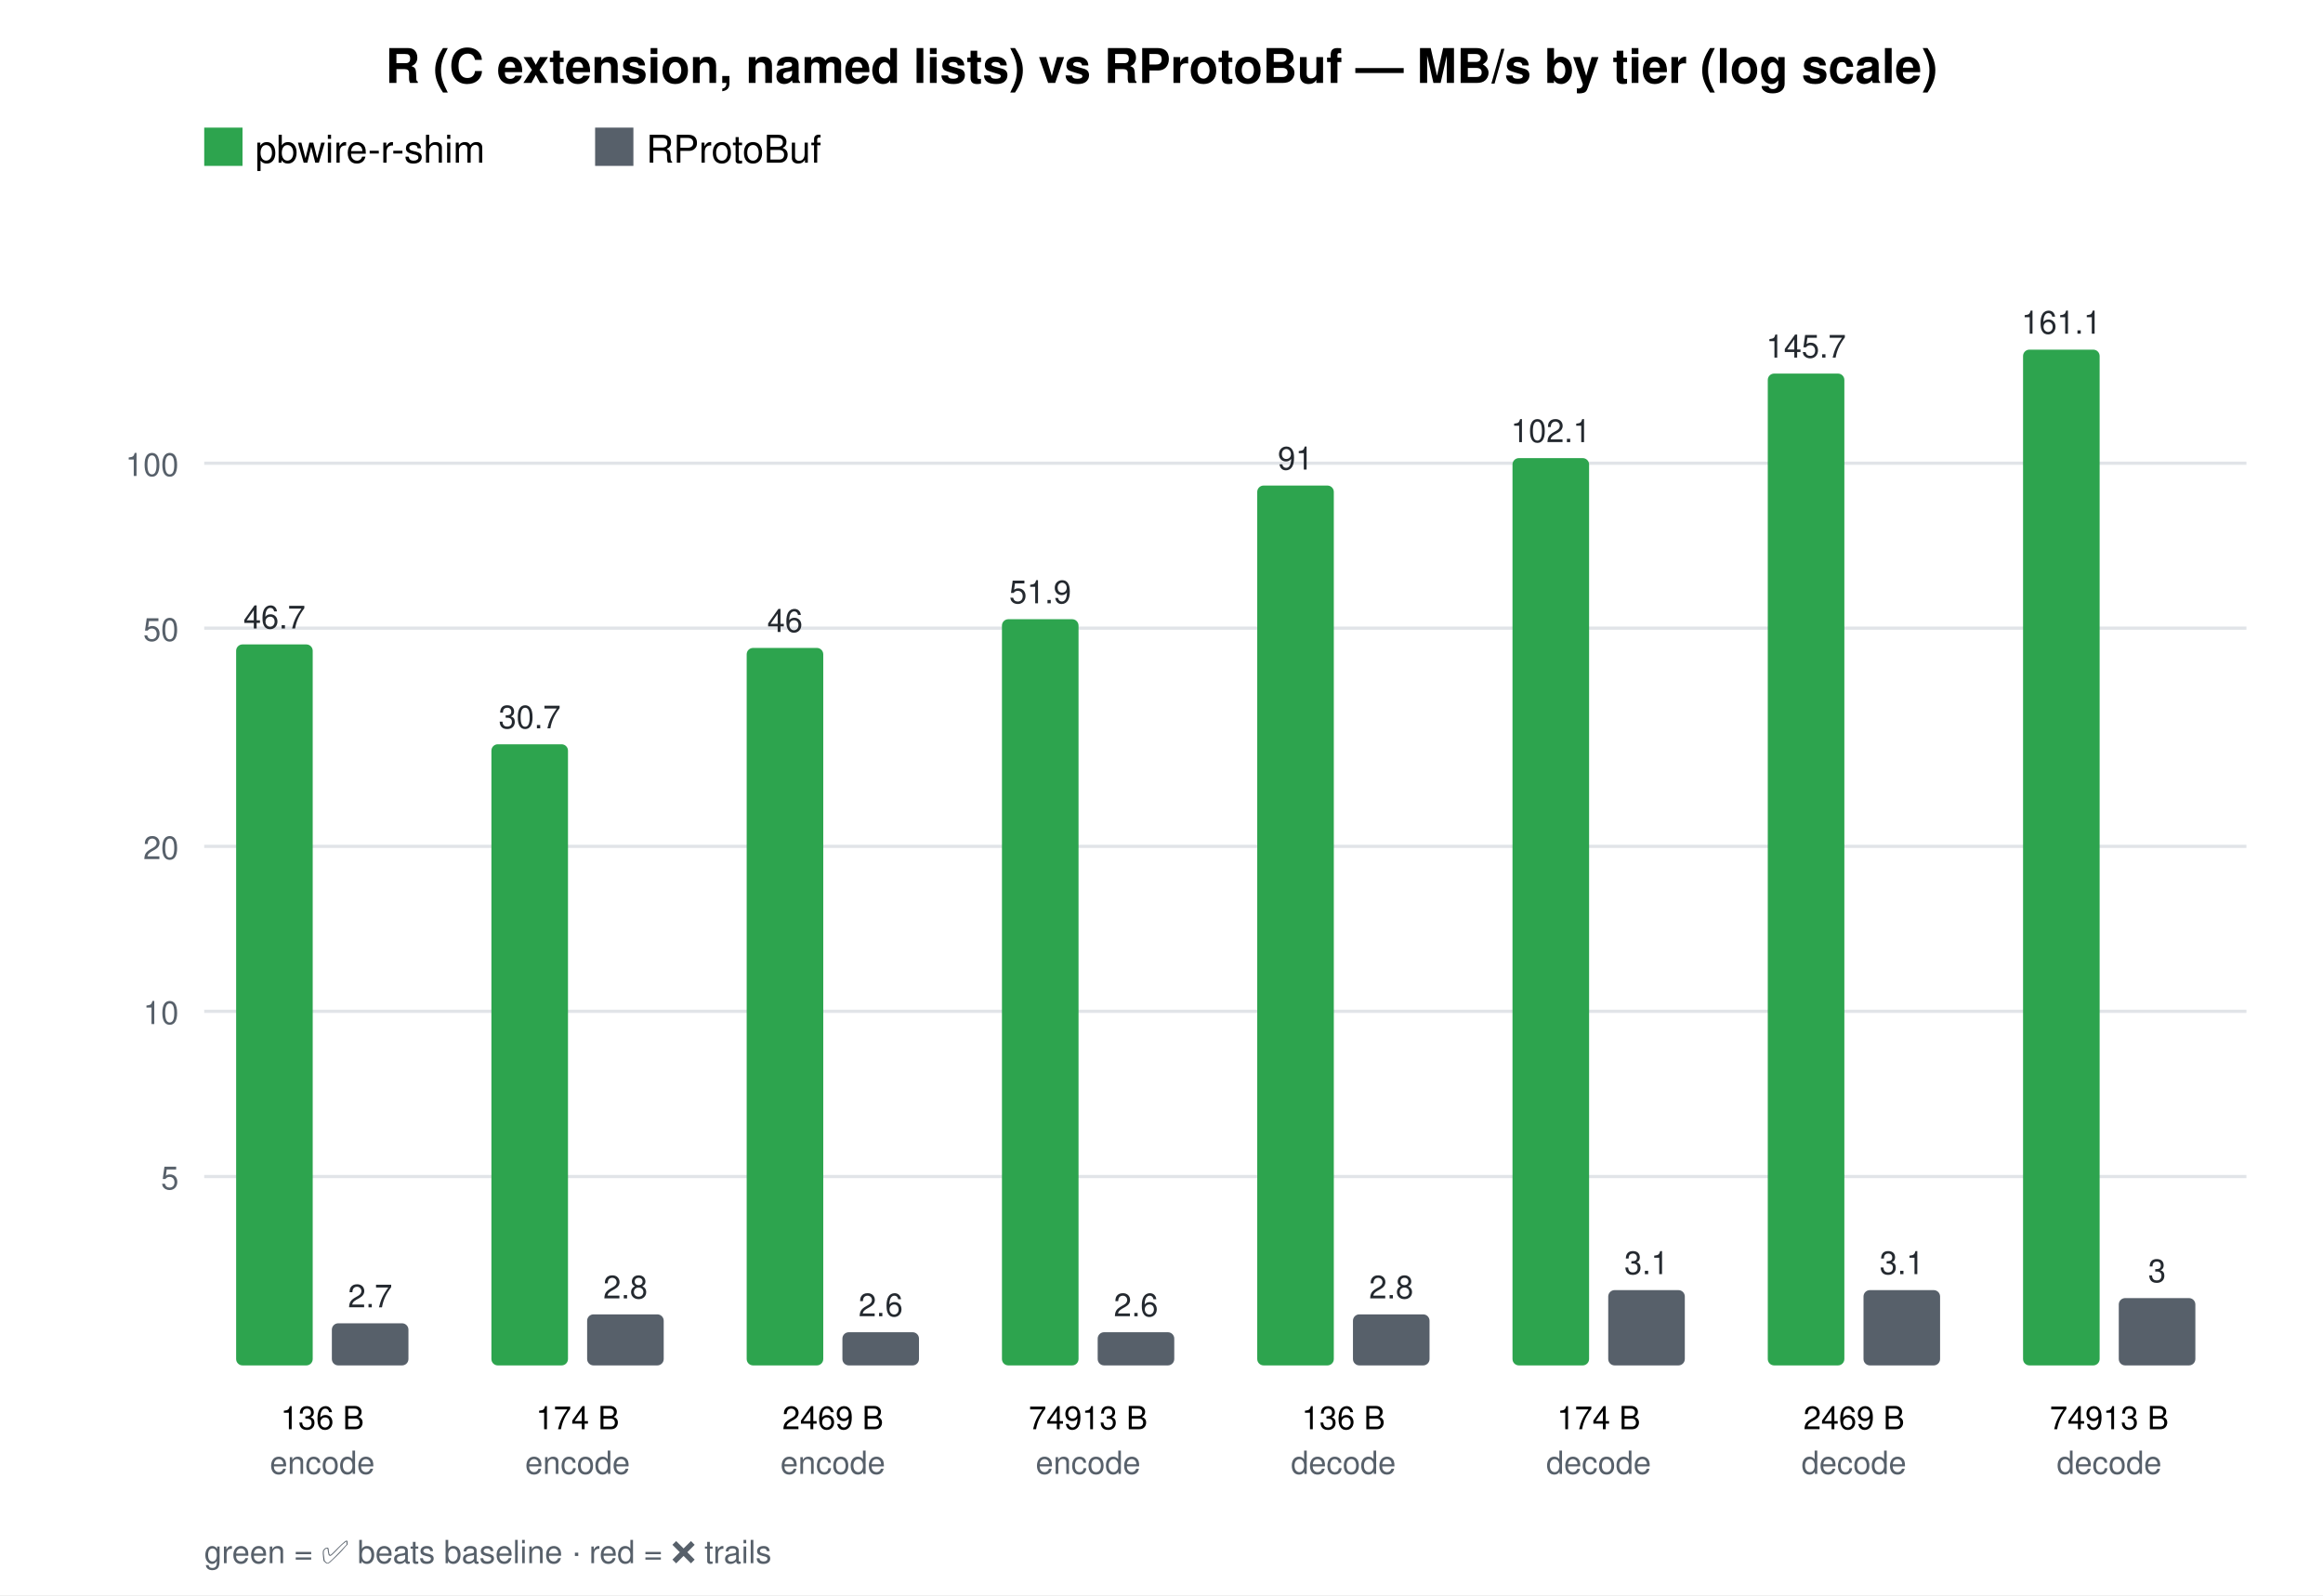
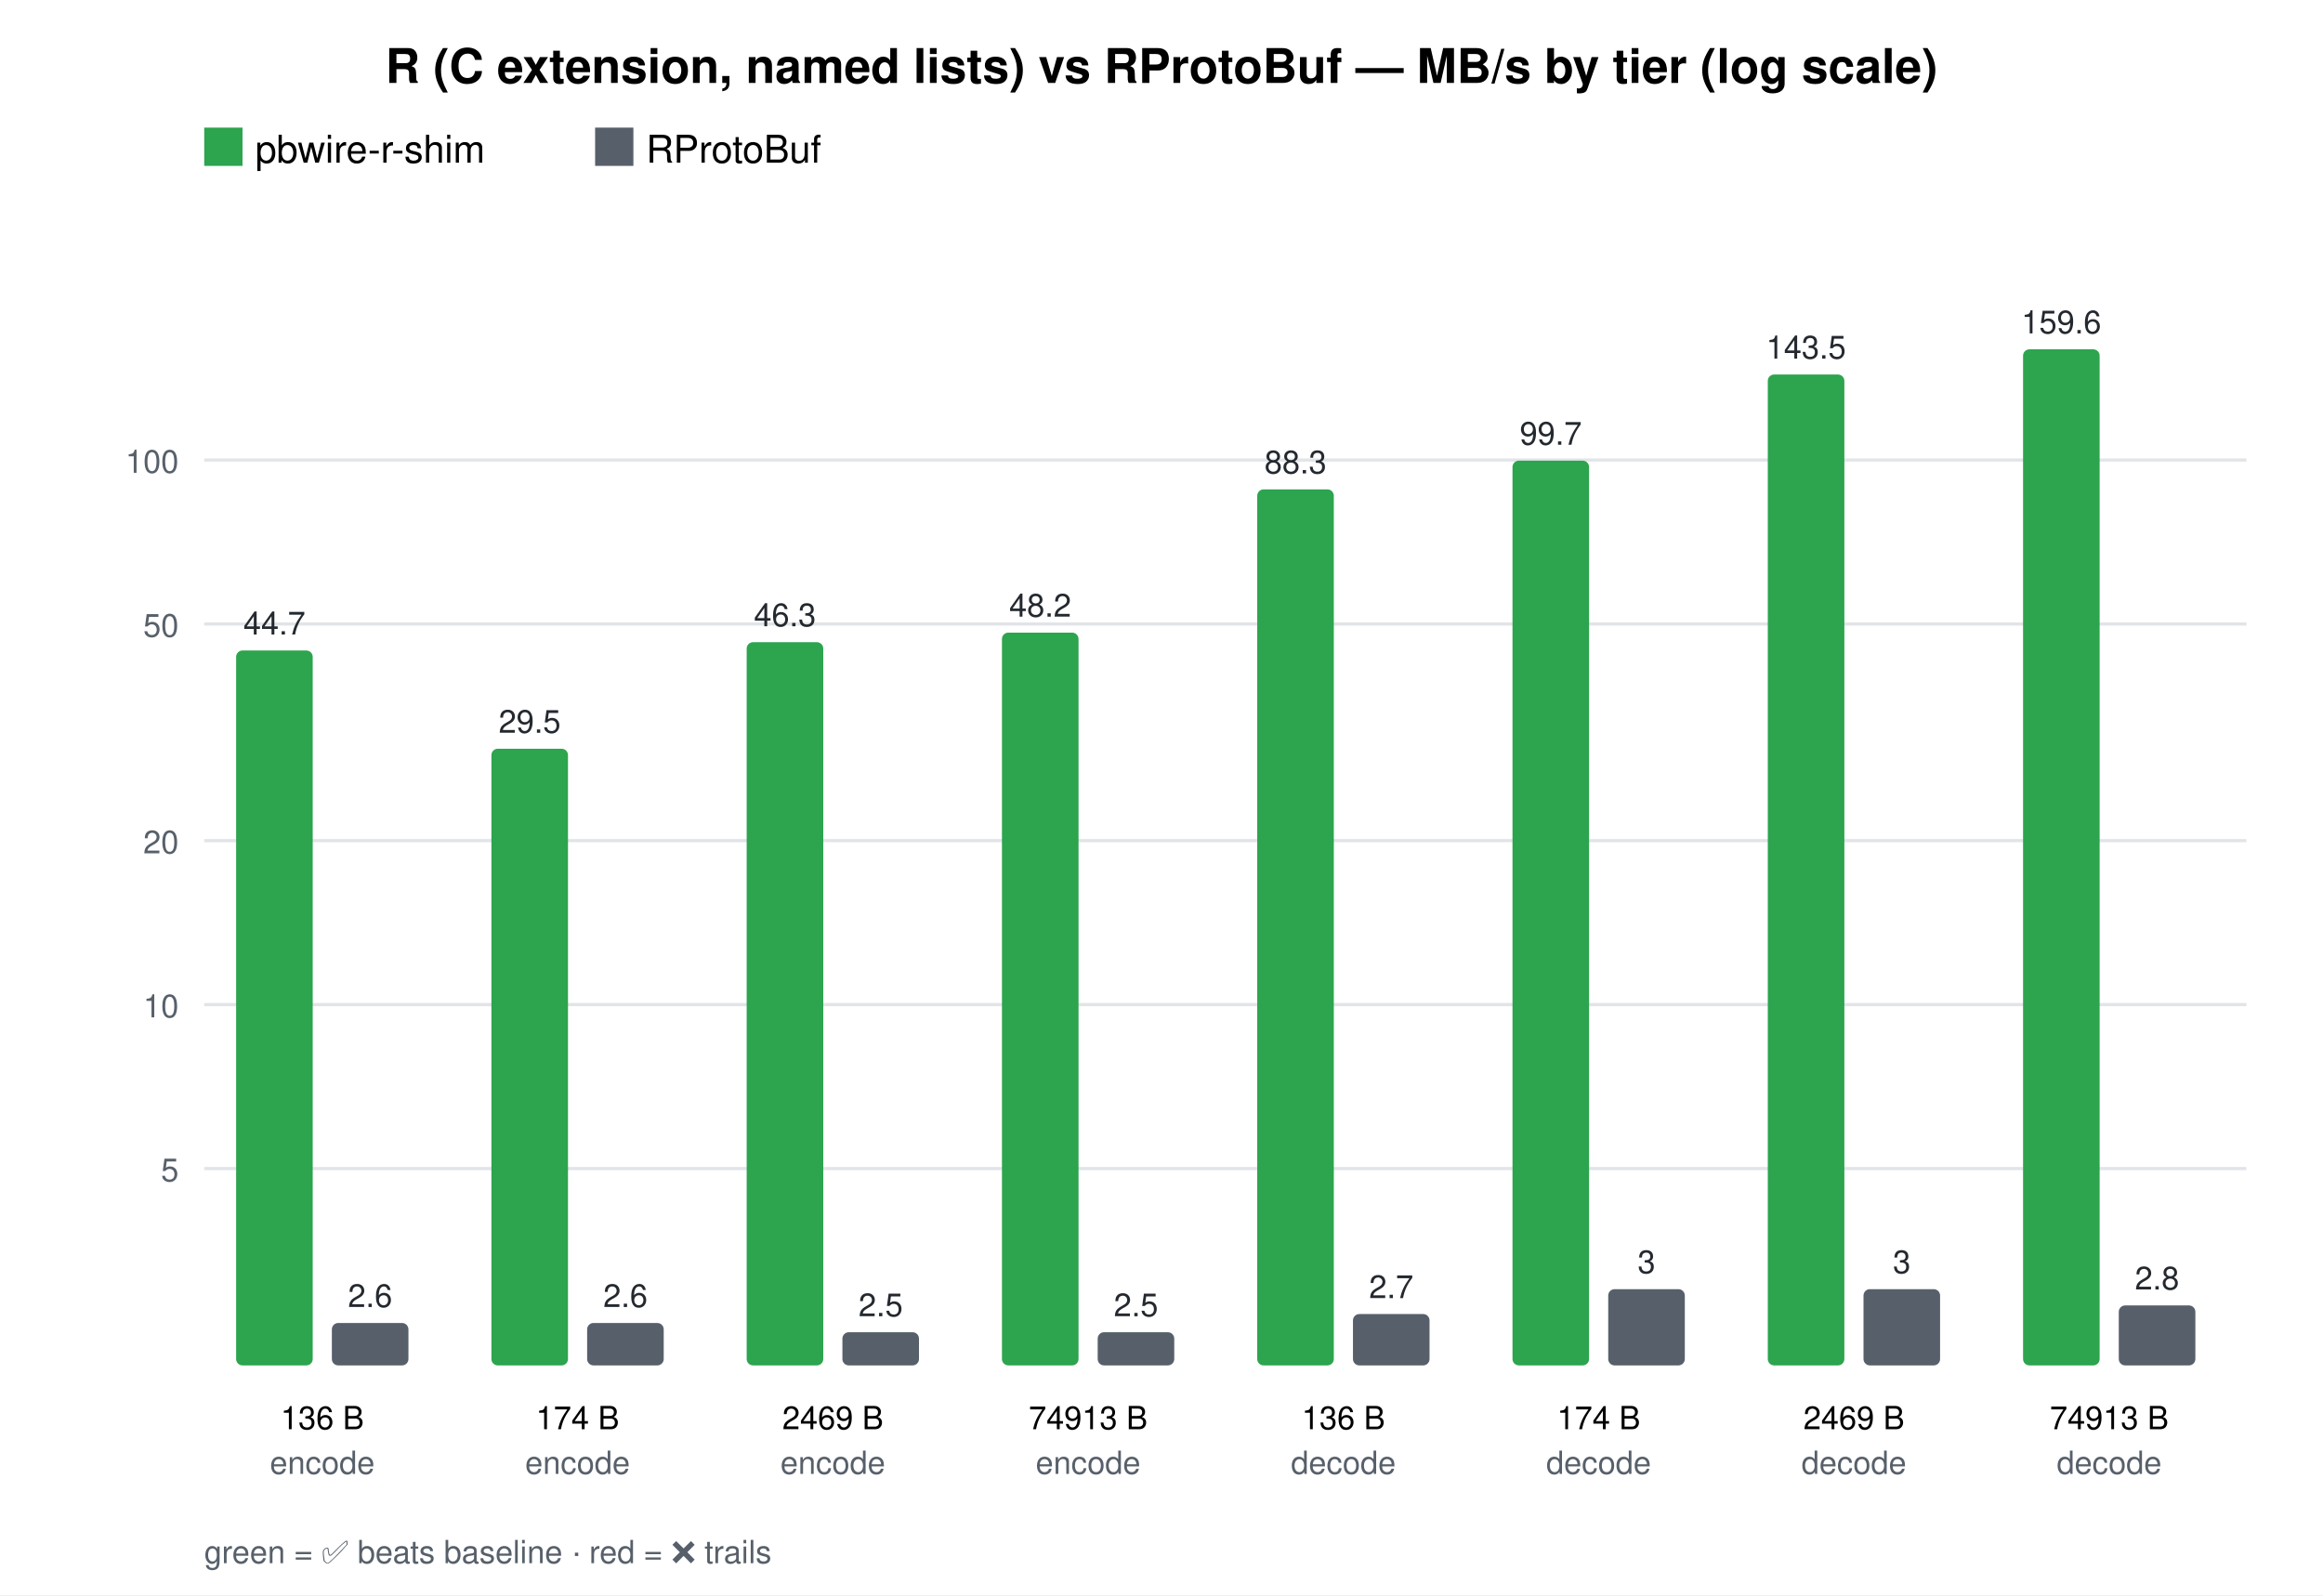
<svg xmlns="http://www.w3.org/2000/svg" width="728" height="500" font-family="Helvetica, Arial, sans-serif">
  <rect width="728" height="500" fill="#ffffff" />
  <text x="364.0" y="26" text-anchor="middle" font-size="15" font-weight="bold">R (C extension, named lists) vs RProtoBuf — MB/s by tier (log scale)</text>
  <rect x="64" y="40" width="12" height="12" fill="#2da44e" />
  <text x="80" y="51" font-size="12">pbwire-r-shim</text>
  <rect x="186.5" y="40" width="12" height="12" fill="#57606a" />
  <text x="202.5" y="51" font-size="12">RProtoBuf</text>
-   <line x1="64" y1="368.8" x2="704" y2="368.8" stroke="#e1e4e8" />
-   <text x="56" y="372.8" text-anchor="end" font-size="10" fill="#57606a">5</text>
-   <line x1="64" y1="317.0" x2="704" y2="317.0" stroke="#e1e4e8" />
-   <text x="56" y="321.0" text-anchor="end" font-size="10" fill="#57606a">10</text>
-   <line x1="64" y1="265.3" x2="704" y2="265.3" stroke="#e1e4e8" />
-   <text x="56" y="269.3" text-anchor="end" font-size="10" fill="#57606a">20</text>
-   <line x1="64" y1="196.9" x2="704" y2="196.9" stroke="#e1e4e8" />
-   <text x="56" y="200.9" text-anchor="end" font-size="10" fill="#57606a">50</text>
-   <line x1="64" y1="145.2" x2="704" y2="145.2" stroke="#e1e4e8" />
-   <text x="56" y="149.2" text-anchor="end" font-size="10" fill="#57606a">100</text>
+   <line x1="64" y1="366.3" x2="704" y2="366.3" stroke="#e1e4e8" />
+   <text x="56" y="370.3" text-anchor="end" font-size="10" fill="#57606a">5</text>
+   <line x1="64" y1="314.9" x2="704" y2="314.9" stroke="#e1e4e8" />
+   <text x="56" y="318.9" text-anchor="end" font-size="10" fill="#57606a">10</text>
+   <line x1="64" y1="263.5" x2="704" y2="263.5" stroke="#e1e4e8" />
+   <text x="56" y="267.5" text-anchor="end" font-size="10" fill="#57606a">20</text>
+   <line x1="64" y1="195.6" x2="704" y2="195.6" stroke="#e1e4e8" />
+   <text x="56" y="199.6" text-anchor="end" font-size="10" fill="#57606a">50</text>
+   <line x1="64" y1="144.2" x2="704" y2="144.2" stroke="#e1e4e8" />
+   <text x="56" y="148.2" text-anchor="end" font-size="10" fill="#57606a">100</text>
  <text x="101.0" y="448" text-anchor="middle" font-size="10">136 B</text>
  <text x="101.0" y="462" text-anchor="middle" font-size="10" fill="#57606a">encode</text>
-   <rect x="74.0" y="202.0" width="24" height="226.0" rx="2" fill="#2da44e" />
-   <text x="86.0" y="197.0" text-anchor="middle" font-size="10" fill="#24292f">46.7</text>
-   <rect x="104.0" y="414.8" width="24" height="13.2" rx="2" fill="#57606a" />
-   <text x="116.0" y="409.8" text-anchor="middle" font-size="10" fill="#24292f">2.7</text>
+   <rect x="74.0" y="203.9" width="24" height="224.1" rx="2" fill="#2da44e" />
+   <text x="86.0" y="198.9" text-anchor="middle" font-size="10" fill="#24292f">44.7</text>
+   <rect x="104.0" y="414.7" width="24" height="13.3" rx="2" fill="#57606a" />
+   <text x="116.0" y="409.7" text-anchor="middle" font-size="10" fill="#24292f">2.6</text>
  <text x="181.0" y="448" text-anchor="middle" font-size="10">174 B</text>
  <text x="181.0" y="462" text-anchor="middle" font-size="10" fill="#57606a">encode</text>
-   <rect x="154.0" y="233.3" width="24" height="194.7" rx="2" fill="#2da44e" />
-   <text x="166.0" y="228.3" text-anchor="middle" font-size="10" fill="#24292f">30.7</text>
-   <rect x="184.0" y="412.0" width="24" height="16.0" rx="2" fill="#57606a" />
-   <text x="196.0" y="407.0" text-anchor="middle" font-size="10" fill="#24292f">2.8</text>
+   <rect x="154.0" y="234.7" width="24" height="193.3" rx="2" fill="#2da44e" />
+   <text x="166.0" y="229.7" text-anchor="middle" font-size="10" fill="#24292f">29.5</text>
+   <rect x="184.0" y="414.7" width="24" height="13.3" rx="2" fill="#57606a" />
+   <text x="196.0" y="409.7" text-anchor="middle" font-size="10" fill="#24292f">2.6</text>
  <text x="261.0" y="448" text-anchor="middle" font-size="10">2469 B</text>
  <text x="261.0" y="462" text-anchor="middle" font-size="10" fill="#57606a">encode</text>
-   <rect x="234.0" y="203.1" width="24" height="224.9" rx="2" fill="#2da44e" />
-   <text x="246.0" y="198.1" text-anchor="middle" font-size="10" fill="#24292f">46</text>
+   <rect x="234.0" y="201.3" width="24" height="226.7" rx="2" fill="#2da44e" />
+   <text x="246.0" y="196.3" text-anchor="middle" font-size="10" fill="#24292f">46.3</text>
  <rect x="264.0" y="417.6" width="24" height="10.4" rx="2" fill="#57606a" />
-   <text x="276.0" y="412.6" text-anchor="middle" font-size="10" fill="#24292f">2.6</text>
+   <text x="276.0" y="412.6" text-anchor="middle" font-size="10" fill="#24292f">2.5</text>
  <text x="341.0" y="448" text-anchor="middle" font-size="10">74913 B</text>
  <text x="341.0" y="462" text-anchor="middle" font-size="10" fill="#57606a">encode</text>
-   <rect x="314.0" y="194.1" width="24" height="233.9" rx="2" fill="#2da44e" />
-   <text x="326.0" y="189.1" text-anchor="middle" font-size="10" fill="#24292f">51.9</text>
+   <rect x="314.0" y="198.3" width="24" height="229.7" rx="2" fill="#2da44e" />
+   <text x="326.0" y="193.3" text-anchor="middle" font-size="10" fill="#24292f">48.2</text>
  <rect x="344.0" y="417.6" width="24" height="10.4" rx="2" fill="#57606a" />
-   <text x="356.0" y="412.6" text-anchor="middle" font-size="10" fill="#24292f">2.6</text>
+   <text x="356.0" y="412.6" text-anchor="middle" font-size="10" fill="#24292f">2.5</text>
  <text x="421.0" y="448" text-anchor="middle" font-size="10">136 B</text>
  <text x="421.0" y="462" text-anchor="middle" font-size="10" fill="#57606a">decode</text>
-   <rect x="394.0" y="152.2" width="24" height="275.8" rx="2" fill="#2da44e" />
-   <text x="406.0" y="147.2" text-anchor="middle" font-size="10" fill="#24292f">91</text>
-   <rect x="424.0" y="412.0" width="24" height="16.0" rx="2" fill="#57606a" />
-   <text x="436.0" y="407.0" text-anchor="middle" font-size="10" fill="#24292f">2.8</text>
+   <rect x="394.0" y="153.4" width="24" height="274.6" rx="2" fill="#2da44e" />
+   <text x="406.0" y="148.4" text-anchor="middle" font-size="10" fill="#24292f">88.3</text>
+   <rect x="424.0" y="411.9" width="24" height="16.1" rx="2" fill="#57606a" />
+   <text x="436.0" y="406.9" text-anchor="middle" font-size="10" fill="#24292f">2.7</text>
  <text x="501.0" y="448" text-anchor="middle" font-size="10">174 B</text>
  <text x="501.0" y="462" text-anchor="middle" font-size="10" fill="#57606a">decode</text>
-   <rect x="474.0" y="143.6" width="24" height="284.4" rx="2" fill="#2da44e" />
-   <text x="486.0" y="138.6" text-anchor="middle" font-size="10" fill="#24292f">102.1</text>
-   <rect x="504.0" y="404.4" width="24" height="23.6" rx="2" fill="#57606a" />
-   <text x="516.0" y="399.4" text-anchor="middle" font-size="10" fill="#24292f">3.1</text>
+   <rect x="474.0" y="144.4" width="24" height="283.6" rx="2" fill="#2da44e" />
+   <text x="486.0" y="139.4" text-anchor="middle" font-size="10" fill="#24292f">99.7</text>
+   <rect x="504.0" y="404.1" width="24" height="23.9" rx="2" fill="#57606a" />
+   <text x="516.0" y="399.1" text-anchor="middle" font-size="10" fill="#24292f">3</text>
  <text x="581.0" y="448" text-anchor="middle" font-size="10">2469 B</text>
  <text x="581.0" y="462" text-anchor="middle" font-size="10" fill="#57606a">decode</text>
-   <rect x="554.0" y="117.1" width="24" height="310.9" rx="2" fill="#2da44e" />
-   <text x="566.0" y="112.1" text-anchor="middle" font-size="10" fill="#24292f">145.7</text>
-   <rect x="584.0" y="404.4" width="24" height="23.6" rx="2" fill="#57606a" />
-   <text x="596.0" y="399.4" text-anchor="middle" font-size="10" fill="#24292f">3.1</text>
+   <rect x="554.0" y="117.4" width="24" height="310.6" rx="2" fill="#2da44e" />
+   <text x="566.0" y="112.4" text-anchor="middle" font-size="10" fill="#24292f">143.5</text>
+   <rect x="584.0" y="404.1" width="24" height="23.9" rx="2" fill="#57606a" />
+   <text x="596.0" y="399.1" text-anchor="middle" font-size="10" fill="#24292f">3</text>
  <text x="661.0" y="448" text-anchor="middle" font-size="10">74913 B</text>
  <text x="661.0" y="462" text-anchor="middle" font-size="10" fill="#57606a">decode</text>
-   <rect x="634.0" y="109.6" width="24" height="318.4" rx="2" fill="#2da44e" />
-   <text x="646.0" y="104.6" text-anchor="middle" font-size="10" fill="#24292f">161.1</text>
-   <rect x="664.0" y="406.9" width="24" height="21.1" rx="2" fill="#57606a" />
-   <text x="676.0" y="401.9" text-anchor="middle" font-size="10" fill="#24292f">3</text>
+   <rect x="634.0" y="109.5" width="24" height="318.5" rx="2" fill="#2da44e" />
+   <text x="646.0" y="104.5" text-anchor="middle" font-size="10" fill="#24292f">159.6</text>
+   <rect x="664.0" y="409.2" width="24" height="18.8" rx="2" fill="#57606a" />
+   <text x="676.0" y="404.2" text-anchor="middle" font-size="10" fill="#24292f">2.8</text>
  <text x="64" y="490" font-size="10" fill="#57606a">green = ✅ beats baseline · red = ❌ trails</text>
</svg>
